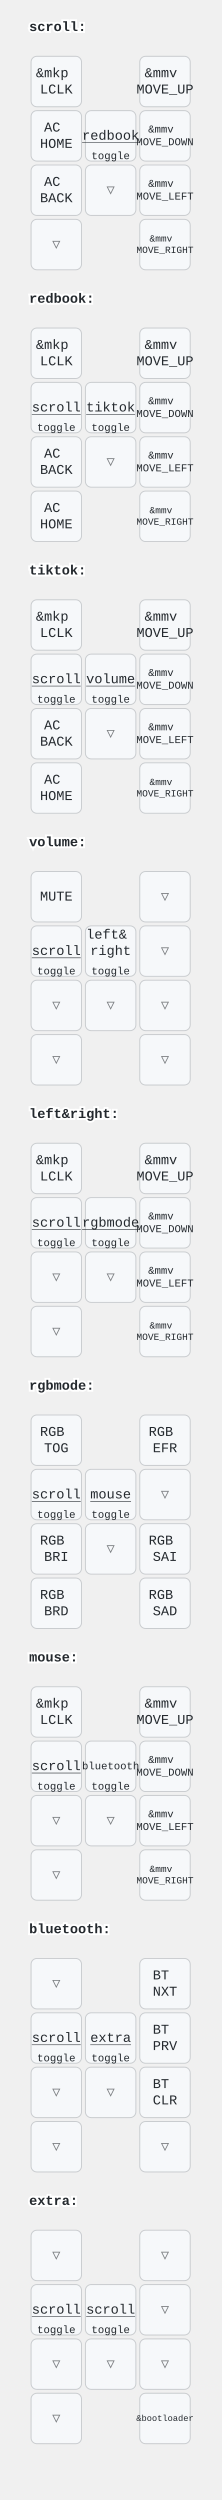
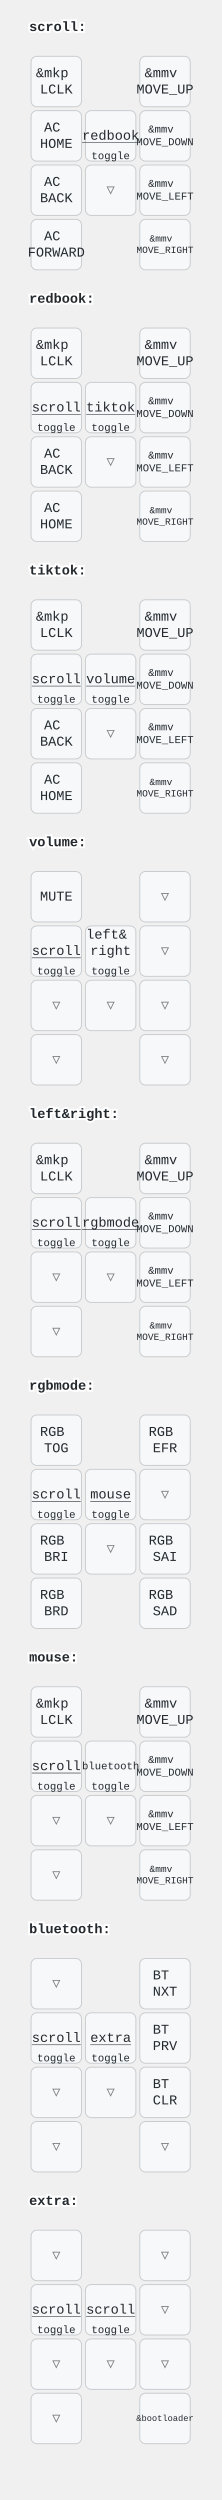
<svg xmlns="http://www.w3.org/2000/svg" width="228" height="2576" viewBox="0 0 228 2576" class="keymap">
  <style>/* inherit to force styles through use tags */
svg path {
    fill: inherit;
}

/* font and background color specifications */
svg.keymap {
    font-family: SFMono-Regular,Consolas,Liberation Mono,Menlo,monospace;
    font-size: 14px;
    font-kerning: normal;
    text-rendering: optimizeLegibility;
    fill: #24292e;
}

/* default key styling */
rect.key {
    fill: #f6f8fa;
}

rect.key, rect.combo {
    stroke: #c9cccf;
    stroke-width: 1;
}

/* default key side styling, only used is draw_key_sides is set */
rect.side {
    filter: brightness(90%);
}

/* color accent for combo boxes */
rect.combo, rect.combo-separate {
    fill: #cdf;
}

/* color accent for held keys */
rect.held, rect.combo.held {
    fill: #fdd;
}

/* color accent for ghost (optional) keys */
rect.ghost, rect.combo.ghost {
    stroke-dasharray: 4, 4;
    stroke-width: 2;
}

text {
    text-anchor: middle;
    dominant-baseline: middle;
}

/* styling for layer labels */
text.label {
    font-weight: bold;
    text-anchor: start;
    stroke: white;
    stroke-width: 4;
    paint-order: stroke;
}

/* styling for optional footer */
text.footer {
    text-anchor: end;
    dominant-baseline: auto;
    stroke: white;
    stroke-width: 4;
    paint-order: stroke;
}

/* styling for combo tap, and key non-tap label text */
text.combo, text.hold, text.shifted, text.left, text.right {
    font-size: 11px;
}

text.hold {
    text-anchor: middle;
    dominant-baseline: auto;
}

text.shifted {
    text-anchor: middle;
    dominant-baseline: hanging;
}

text.left {
    text-anchor: start;
}

text.right {
    text-anchor: end;
}

text.layer-activator {
    text-decoration: underline;
}

/* styling for hold/shifted label text in combo box */
text.combo.hold, text.combo.shifted, text.combo.left, text.combo.right {
    font-size: 8px;
}

/* lighter symbol for transparent keys */
text.trans {
    fill: #7b7e81;
}

/* styling for combo dendrons */
path.combo {
    stroke-width: 1;
    stroke: gray;
    fill: none;
}

/* Start Tabler Icons Cleanup */
/* cannot use height/width with glyphs */
.icon-tabler &gt; path {
    fill: inherit;
    stroke: inherit;
    stroke-width: 2;
}
/* hide tabler's default box */
.icon-tabler &gt; path[stroke="none"][fill="none"] {
    visibility: hidden;
}
/* End Tabler Icons Cleanup */
</style>
  <g transform="translate(30, 0)" class="layer-scroll">
    <text x="0" y="28" class="label" id="scroll">scroll:</text>
    <g transform="translate(0, 56)">
      <g transform="translate(28, 28)" class="key keypos-0">
        <rect rx="6" ry="6" x="-26" y="-26" width="52" height="52" class="key" />
        <text x="0" y="0" class="key tap">
          <tspan x="0" dy="-0.6em">&amp;mkp</tspan>
          <tspan x="0" dy="1.2em">LCLK</tspan>
        </text>
      </g>
      <g transform="translate(140, 28)" class="key keypos-1">
        <rect rx="6" ry="6" x="-26" y="-26" width="52" height="52" class="key" />
        <text x="0" y="0" class="key tap">
          <tspan x="0" dy="-0.6em">&amp;mmv</tspan>
          <tspan x="0" dy="1.2em">MOVE_UP</tspan>
        </text>
      </g>
      <g transform="translate(28, 84)" class="key keypos-2">
        <rect rx="6" ry="6" x="-26" y="-26" width="52" height="52" class="key" />
        <text x="0" y="0" class="key tap">
          <tspan x="0" dy="-0.6em">AC</tspan>
          <tspan x="0" dy="1.2em">HOME</tspan>
        </text>
      </g>
      <g transform="translate(84, 84)" class="key keypos-3">
        <rect rx="6" ry="6" x="-26" y="-26" width="52" height="52" class="key" />
        <a href="#redbook">
          <text x="0" y="0" class="key tap layer-activator">redbook</text>
        </a>
        <text x="0" y="24" class="key hold">toggle</text>
      </g>
      <g transform="translate(140, 84)" class="key keypos-4">
        <rect rx="6" ry="6" x="-26" y="-26" width="52" height="52" class="key" />
        <text x="0" y="0" class="key tap">
          <tspan x="0" dy="-0.6em" style="font-size: 78%">&amp;mmv</tspan>
          <tspan x="0" dy="1.2em" style="font-size: 78%">MOVE_DOWN</tspan>
        </text>
      </g>
      <g transform="translate(28, 140)" class="key keypos-5">
        <rect rx="6" ry="6" x="-26" y="-26" width="52" height="52" class="key" />
        <text x="0" y="0" class="key tap">
          <tspan x="0" dy="-0.6em">AC</tspan>
          <tspan x="0" dy="1.2em">BACK</tspan>
        </text>
      </g>
      <g transform="translate(84, 140)" class="key trans keypos-6">
        <rect rx="6" ry="6" x="-26" y="-26" width="52" height="52" class="key trans" />
        <text x="0" y="0" class="key trans tap">▽</text>
      </g>
      <g transform="translate(140, 140)" class="key keypos-7">
        <rect rx="6" ry="6" x="-26" y="-26" width="52" height="52" class="key" />
        <text x="0" y="0" class="key tap">
          <tspan x="0" dy="-0.6em" style="font-size: 78%">&amp;mmv</tspan>
          <tspan x="0" dy="1.2em" style="font-size: 78%">MOVE_LEFT</tspan>
        </text>
      </g>
-       <g transform="translate(28, 196)" class="key trans keypos-8">
-         <rect rx="6" ry="6" x="-26" y="-26" width="52" height="52" class="key trans" />
-         <text x="0" y="0" class="key trans tap">▽</text>
+       <g transform="translate(28, 196)" class="key keypos-8">
+         <rect rx="6" ry="6" x="-26" y="-26" width="52" height="52" class="key" />
+         <text x="0" y="0" class="key tap">
+           <tspan x="0" dy="-0.6em">AC</tspan>
+           <tspan x="0" dy="1.2em">FORWARD</tspan>
+         </text>
      </g>
      <g transform="translate(140, 196)" class="key keypos-9">
        <rect rx="6" ry="6" x="-26" y="-26" width="52" height="52" class="key" />
        <text x="0" y="0" class="key tap">
          <tspan x="0" dy="-0.6em" style="font-size: 70%">&amp;mmv</tspan>
          <tspan x="0" dy="1.2em" style="font-size: 70%">MOVE_RIGHT</tspan>
        </text>
      </g>
    </g>
  </g>
  <g transform="translate(30, 280)" class="layer-redbook">
    <text x="0" y="28" class="label" id="redbook">redbook:</text>
    <g transform="translate(0, 56)">
      <g transform="translate(28, 28)" class="key keypos-0">
        <rect rx="6" ry="6" x="-26" y="-26" width="52" height="52" class="key" />
        <text x="0" y="0" class="key tap">
          <tspan x="0" dy="-0.6em">&amp;mkp</tspan>
          <tspan x="0" dy="1.2em">LCLK</tspan>
        </text>
      </g>
      <g transform="translate(140, 28)" class="key keypos-1">
        <rect rx="6" ry="6" x="-26" y="-26" width="52" height="52" class="key" />
        <text x="0" y="0" class="key tap">
          <tspan x="0" dy="-0.6em">&amp;mmv</tspan>
          <tspan x="0" dy="1.2em">MOVE_UP</tspan>
        </text>
      </g>
      <g transform="translate(28, 84)" class="key keypos-2">
        <rect rx="6" ry="6" x="-26" y="-26" width="52" height="52" class="key" />
        <a href="#scroll">
          <text x="0" y="0" class="key tap layer-activator">scroll</text>
        </a>
        <text x="0" y="24" class="key hold">toggle</text>
      </g>
      <g transform="translate(84, 84)" class="key keypos-3">
        <rect rx="6" ry="6" x="-26" y="-26" width="52" height="52" class="key" />
        <a href="#tiktok">
          <text x="0" y="0" class="key tap layer-activator">tiktok</text>
        </a>
        <text x="0" y="24" class="key hold">toggle</text>
      </g>
      <g transform="translate(140, 84)" class="key keypos-4">
        <rect rx="6" ry="6" x="-26" y="-26" width="52" height="52" class="key" />
        <text x="0" y="0" class="key tap">
          <tspan x="0" dy="-0.6em" style="font-size: 78%">&amp;mmv</tspan>
          <tspan x="0" dy="1.2em" style="font-size: 78%">MOVE_DOWN</tspan>
        </text>
      </g>
      <g transform="translate(28, 140)" class="key keypos-5">
        <rect rx="6" ry="6" x="-26" y="-26" width="52" height="52" class="key" />
        <text x="0" y="0" class="key tap">
          <tspan x="0" dy="-0.6em">AC</tspan>
          <tspan x="0" dy="1.2em">BACK</tspan>
        </text>
      </g>
      <g transform="translate(84, 140)" class="key trans keypos-6">
        <rect rx="6" ry="6" x="-26" y="-26" width="52" height="52" class="key trans" />
        <text x="0" y="0" class="key trans tap">▽</text>
      </g>
      <g transform="translate(140, 140)" class="key keypos-7">
        <rect rx="6" ry="6" x="-26" y="-26" width="52" height="52" class="key" />
        <text x="0" y="0" class="key tap">
          <tspan x="0" dy="-0.6em" style="font-size: 78%">&amp;mmv</tspan>
          <tspan x="0" dy="1.2em" style="font-size: 78%">MOVE_LEFT</tspan>
        </text>
      </g>
      <g transform="translate(28, 196)" class="key keypos-8">
        <rect rx="6" ry="6" x="-26" y="-26" width="52" height="52" class="key" />
        <text x="0" y="0" class="key tap">
          <tspan x="0" dy="-0.6em">AC</tspan>
          <tspan x="0" dy="1.2em">HOME</tspan>
        </text>
      </g>
      <g transform="translate(140, 196)" class="key keypos-9">
        <rect rx="6" ry="6" x="-26" y="-26" width="52" height="52" class="key" />
        <text x="0" y="0" class="key tap">
          <tspan x="0" dy="-0.6em" style="font-size: 70%">&amp;mmv</tspan>
          <tspan x="0" dy="1.2em" style="font-size: 70%">MOVE_RIGHT</tspan>
        </text>
      </g>
    </g>
  </g>
  <g transform="translate(30, 560)" class="layer-tiktok">
    <text x="0" y="28" class="label" id="tiktok">tiktok:</text>
    <g transform="translate(0, 56)">
      <g transform="translate(28, 28)" class="key keypos-0">
        <rect rx="6" ry="6" x="-26" y="-26" width="52" height="52" class="key" />
        <text x="0" y="0" class="key tap">
          <tspan x="0" dy="-0.6em">&amp;mkp</tspan>
          <tspan x="0" dy="1.2em">LCLK</tspan>
        </text>
      </g>
      <g transform="translate(140, 28)" class="key keypos-1">
        <rect rx="6" ry="6" x="-26" y="-26" width="52" height="52" class="key" />
        <text x="0" y="0" class="key tap">
          <tspan x="0" dy="-0.6em">&amp;mmv</tspan>
          <tspan x="0" dy="1.2em">MOVE_UP</tspan>
        </text>
      </g>
      <g transform="translate(28, 84)" class="key keypos-2">
        <rect rx="6" ry="6" x="-26" y="-26" width="52" height="52" class="key" />
        <a href="#scroll">
          <text x="0" y="0" class="key tap layer-activator">scroll</text>
        </a>
        <text x="0" y="24" class="key hold">toggle</text>
      </g>
      <g transform="translate(84, 84)" class="key keypos-3">
        <rect rx="6" ry="6" x="-26" y="-26" width="52" height="52" class="key" />
        <a href="#volume">
          <text x="0" y="0" class="key tap layer-activator">volume</text>
        </a>
        <text x="0" y="24" class="key hold">toggle</text>
      </g>
      <g transform="translate(140, 84)" class="key keypos-4">
        <rect rx="6" ry="6" x="-26" y="-26" width="52" height="52" class="key" />
        <text x="0" y="0" class="key tap">
          <tspan x="0" dy="-0.6em" style="font-size: 78%">&amp;mmv</tspan>
          <tspan x="0" dy="1.2em" style="font-size: 78%">MOVE_DOWN</tspan>
        </text>
      </g>
      <g transform="translate(28, 140)" class="key keypos-5">
        <rect rx="6" ry="6" x="-26" y="-26" width="52" height="52" class="key" />
        <text x="0" y="0" class="key tap">
          <tspan x="0" dy="-0.6em">AC</tspan>
          <tspan x="0" dy="1.2em">BACK</tspan>
        </text>
      </g>
      <g transform="translate(84, 140)" class="key trans keypos-6">
        <rect rx="6" ry="6" x="-26" y="-26" width="52" height="52" class="key trans" />
        <text x="0" y="0" class="key trans tap">▽</text>
      </g>
      <g transform="translate(140, 140)" class="key keypos-7">
        <rect rx="6" ry="6" x="-26" y="-26" width="52" height="52" class="key" />
        <text x="0" y="0" class="key tap">
          <tspan x="0" dy="-0.6em" style="font-size: 78%">&amp;mmv</tspan>
          <tspan x="0" dy="1.2em" style="font-size: 78%">MOVE_LEFT</tspan>
        </text>
      </g>
      <g transform="translate(28, 196)" class="key keypos-8">
        <rect rx="6" ry="6" x="-26" y="-26" width="52" height="52" class="key" />
        <text x="0" y="0" class="key tap">
          <tspan x="0" dy="-0.6em">AC</tspan>
          <tspan x="0" dy="1.2em">HOME</tspan>
        </text>
      </g>
      <g transform="translate(140, 196)" class="key keypos-9">
        <rect rx="6" ry="6" x="-26" y="-26" width="52" height="52" class="key" />
        <text x="0" y="0" class="key tap">
          <tspan x="0" dy="-0.6em" style="font-size: 70%">&amp;mmv</tspan>
          <tspan x="0" dy="1.2em" style="font-size: 70%">MOVE_RIGHT</tspan>
        </text>
      </g>
    </g>
  </g>
  <g transform="translate(30, 840)" class="layer-volume">
    <text x="0" y="28" class="label" id="volume">volume:</text>
    <g transform="translate(0, 56)">
      <g transform="translate(28, 28)" class="key keypos-0">
        <rect rx="6" ry="6" x="-26" y="-26" width="52" height="52" class="key" />
        <text x="0" y="0" class="key tap">MUTE</text>
      </g>
      <g transform="translate(140, 28)" class="key trans keypos-1">
        <rect rx="6" ry="6" x="-26" y="-26" width="52" height="52" class="key trans" />
        <text x="0" y="0" class="key trans tap">▽</text>
      </g>
      <g transform="translate(28, 84)" class="key keypos-2">
        <rect rx="6" ry="6" x="-26" y="-26" width="52" height="52" class="key" />
        <a href="#scroll">
          <text x="0" y="0" class="key tap layer-activator">scroll</text>
        </a>
        <text x="0" y="24" class="key hold">toggle</text>
      </g>
      <g transform="translate(84, 84)" class="key keypos-3">
        <rect rx="6" ry="6" x="-26" y="-26" width="52" height="52" class="key" />
        <text x="0" y="0" class="key tap">
          <tspan x="0" dy="-1.2em">left&amp;</tspan>
          <tspan x="0" dy="1.2em">right</tspan>
        </text>
        <text x="0" y="24" class="key hold">toggle</text>
      </g>
      <g transform="translate(140, 84)" class="key trans keypos-4">
        <rect rx="6" ry="6" x="-26" y="-26" width="52" height="52" class="key trans" />
        <text x="0" y="0" class="key trans tap">▽</text>
      </g>
      <g transform="translate(28, 140)" class="key trans keypos-5">
        <rect rx="6" ry="6" x="-26" y="-26" width="52" height="52" class="key trans" />
        <text x="0" y="0" class="key trans tap">▽</text>
      </g>
      <g transform="translate(84, 140)" class="key trans keypos-6">
        <rect rx="6" ry="6" x="-26" y="-26" width="52" height="52" class="key trans" />
        <text x="0" y="0" class="key trans tap">▽</text>
      </g>
      <g transform="translate(140, 140)" class="key trans keypos-7">
        <rect rx="6" ry="6" x="-26" y="-26" width="52" height="52" class="key trans" />
        <text x="0" y="0" class="key trans tap">▽</text>
      </g>
      <g transform="translate(28, 196)" class="key trans keypos-8">
        <rect rx="6" ry="6" x="-26" y="-26" width="52" height="52" class="key trans" />
        <text x="0" y="0" class="key trans tap">▽</text>
      </g>
      <g transform="translate(140, 196)" class="key trans keypos-9">
        <rect rx="6" ry="6" x="-26" y="-26" width="52" height="52" class="key trans" />
        <text x="0" y="0" class="key trans tap">▽</text>
      </g>
    </g>
  </g>
  <g transform="translate(30, 1120)" class="layer-left&amp;right">
    <text x="0" y="28" class="label" id="leftright">left&amp;right:</text>
    <g transform="translate(0, 56)">
      <g transform="translate(28, 28)" class="key keypos-0">
        <rect rx="6" ry="6" x="-26" y="-26" width="52" height="52" class="key" />
        <text x="0" y="0" class="key tap">
          <tspan x="0" dy="-0.6em">&amp;mkp</tspan>
          <tspan x="0" dy="1.2em">LCLK</tspan>
        </text>
      </g>
      <g transform="translate(140, 28)" class="key keypos-1">
        <rect rx="6" ry="6" x="-26" y="-26" width="52" height="52" class="key" />
        <text x="0" y="0" class="key tap">
          <tspan x="0" dy="-0.6em">&amp;mmv</tspan>
          <tspan x="0" dy="1.2em">MOVE_UP</tspan>
        </text>
      </g>
      <g transform="translate(28, 84)" class="key keypos-2">
        <rect rx="6" ry="6" x="-26" y="-26" width="52" height="52" class="key" />
        <a href="#scroll">
          <text x="0" y="0" class="key tap layer-activator">scroll</text>
        </a>
        <text x="0" y="24" class="key hold">toggle</text>
      </g>
      <g transform="translate(84, 84)" class="key keypos-3">
        <rect rx="6" ry="6" x="-26" y="-26" width="52" height="52" class="key" />
        <a href="#rgbmode">
          <text x="0" y="0" class="key tap layer-activator">rgbmode</text>
        </a>
        <text x="0" y="24" class="key hold">toggle</text>
      </g>
      <g transform="translate(140, 84)" class="key keypos-4">
        <rect rx="6" ry="6" x="-26" y="-26" width="52" height="52" class="key" />
        <text x="0" y="0" class="key tap">
          <tspan x="0" dy="-0.6em" style="font-size: 78%">&amp;mmv</tspan>
          <tspan x="0" dy="1.2em" style="font-size: 78%">MOVE_DOWN</tspan>
        </text>
      </g>
      <g transform="translate(28, 140)" class="key trans keypos-5">
        <rect rx="6" ry="6" x="-26" y="-26" width="52" height="52" class="key trans" />
        <text x="0" y="0" class="key trans tap">▽</text>
      </g>
      <g transform="translate(84, 140)" class="key trans keypos-6">
        <rect rx="6" ry="6" x="-26" y="-26" width="52" height="52" class="key trans" />
        <text x="0" y="0" class="key trans tap">▽</text>
      </g>
      <g transform="translate(140, 140)" class="key keypos-7">
        <rect rx="6" ry="6" x="-26" y="-26" width="52" height="52" class="key" />
        <text x="0" y="0" class="key tap">
          <tspan x="0" dy="-0.6em" style="font-size: 78%">&amp;mmv</tspan>
          <tspan x="0" dy="1.2em" style="font-size: 78%">MOVE_LEFT</tspan>
        </text>
      </g>
      <g transform="translate(28, 196)" class="key trans keypos-8">
        <rect rx="6" ry="6" x="-26" y="-26" width="52" height="52" class="key trans" />
        <text x="0" y="0" class="key trans tap">▽</text>
      </g>
      <g transform="translate(140, 196)" class="key keypos-9">
        <rect rx="6" ry="6" x="-26" y="-26" width="52" height="52" class="key" />
        <text x="0" y="0" class="key tap">
          <tspan x="0" dy="-0.6em" style="font-size: 70%">&amp;mmv</tspan>
          <tspan x="0" dy="1.2em" style="font-size: 70%">MOVE_RIGHT</tspan>
        </text>
      </g>
    </g>
  </g>
  <g transform="translate(30, 1400)" class="layer-rgbmode">
    <text x="0" y="28" class="label" id="rgbmode">rgbmode:</text>
    <g transform="translate(0, 56)">
      <g transform="translate(28, 28)" class="key keypos-0">
        <rect rx="6" ry="6" x="-26" y="-26" width="52" height="52" class="key" />
        <text x="0" y="0" class="key tap">
          <tspan x="0" dy="-0.6em">RGB</tspan>
          <tspan x="0" dy="1.2em">TOG</tspan>
        </text>
      </g>
      <g transform="translate(140, 28)" class="key keypos-1">
        <rect rx="6" ry="6" x="-26" y="-26" width="52" height="52" class="key" />
        <text x="0" y="0" class="key tap">
          <tspan x="0" dy="-0.6em">RGB</tspan>
          <tspan x="0" dy="1.2em">EFR</tspan>
        </text>
      </g>
      <g transform="translate(28, 84)" class="key keypos-2">
        <rect rx="6" ry="6" x="-26" y="-26" width="52" height="52" class="key" />
        <a href="#scroll">
          <text x="0" y="0" class="key tap layer-activator">scroll</text>
        </a>
        <text x="0" y="24" class="key hold">toggle</text>
      </g>
      <g transform="translate(84, 84)" class="key keypos-3">
        <rect rx="6" ry="6" x="-26" y="-26" width="52" height="52" class="key" />
        <a href="#mouse">
          <text x="0" y="0" class="key tap layer-activator">mouse</text>
        </a>
        <text x="0" y="24" class="key hold">toggle</text>
      </g>
      <g transform="translate(140, 84)" class="key trans keypos-4">
        <rect rx="6" ry="6" x="-26" y="-26" width="52" height="52" class="key trans" />
        <text x="0" y="0" class="key trans tap">▽</text>
      </g>
      <g transform="translate(28, 140)" class="key keypos-5">
        <rect rx="6" ry="6" x="-26" y="-26" width="52" height="52" class="key" />
        <text x="0" y="0" class="key tap">
          <tspan x="0" dy="-0.6em">RGB</tspan>
          <tspan x="0" dy="1.2em">BRI</tspan>
        </text>
      </g>
      <g transform="translate(84, 140)" class="key trans keypos-6">
        <rect rx="6" ry="6" x="-26" y="-26" width="52" height="52" class="key trans" />
        <text x="0" y="0" class="key trans tap">▽</text>
      </g>
      <g transform="translate(140, 140)" class="key keypos-7">
        <rect rx="6" ry="6" x="-26" y="-26" width="52" height="52" class="key" />
        <text x="0" y="0" class="key tap">
          <tspan x="0" dy="-0.6em">RGB</tspan>
          <tspan x="0" dy="1.2em">SAI</tspan>
        </text>
      </g>
      <g transform="translate(28, 196)" class="key keypos-8">
        <rect rx="6" ry="6" x="-26" y="-26" width="52" height="52" class="key" />
        <text x="0" y="0" class="key tap">
          <tspan x="0" dy="-0.6em">RGB</tspan>
          <tspan x="0" dy="1.2em">BRD</tspan>
        </text>
      </g>
      <g transform="translate(140, 196)" class="key keypos-9">
        <rect rx="6" ry="6" x="-26" y="-26" width="52" height="52" class="key" />
        <text x="0" y="0" class="key tap">
          <tspan x="0" dy="-0.6em">RGB</tspan>
          <tspan x="0" dy="1.2em">SAD</tspan>
        </text>
      </g>
    </g>
  </g>
  <g transform="translate(30, 1680)" class="layer-mouse">
    <text x="0" y="28" class="label" id="mouse">mouse:</text>
    <g transform="translate(0, 56)">
      <g transform="translate(28, 28)" class="key keypos-0">
        <rect rx="6" ry="6" x="-26" y="-26" width="52" height="52" class="key" />
        <text x="0" y="0" class="key tap">
          <tspan x="0" dy="-0.6em">&amp;mkp</tspan>
          <tspan x="0" dy="1.2em">LCLK</tspan>
        </text>
      </g>
      <g transform="translate(140, 28)" class="key keypos-1">
        <rect rx="6" ry="6" x="-26" y="-26" width="52" height="52" class="key" />
        <text x="0" y="0" class="key tap">
          <tspan x="0" dy="-0.6em">&amp;mmv</tspan>
          <tspan x="0" dy="1.2em">MOVE_UP</tspan>
        </text>
      </g>
      <g transform="translate(28, 84)" class="key keypos-2">
        <rect rx="6" ry="6" x="-26" y="-26" width="52" height="52" class="key" />
        <a href="#scroll">
          <text x="0" y="0" class="key tap layer-activator">scroll</text>
        </a>
        <text x="0" y="24" class="key hold">toggle</text>
      </g>
      <g transform="translate(84, 84)" class="key keypos-3">
        <rect rx="6" ry="6" x="-26" y="-26" width="52" height="52" class="key" />
        <a href="#bluetooth">
          <text x="0" y="0" class="key tap layer-activator">
            <tspan style="font-size: 78%">bluetooth</tspan>
          </text>
        </a>
        <text x="0" y="24" class="key hold">toggle</text>
      </g>
      <g transform="translate(140, 84)" class="key keypos-4">
        <rect rx="6" ry="6" x="-26" y="-26" width="52" height="52" class="key" />
        <text x="0" y="0" class="key tap">
          <tspan x="0" dy="-0.6em" style="font-size: 78%">&amp;mmv</tspan>
          <tspan x="0" dy="1.2em" style="font-size: 78%">MOVE_DOWN</tspan>
        </text>
      </g>
      <g transform="translate(28, 140)" class="key trans keypos-5">
        <rect rx="6" ry="6" x="-26" y="-26" width="52" height="52" class="key trans" />
        <text x="0" y="0" class="key trans tap">▽</text>
      </g>
      <g transform="translate(84, 140)" class="key trans keypos-6">
        <rect rx="6" ry="6" x="-26" y="-26" width="52" height="52" class="key trans" />
        <text x="0" y="0" class="key trans tap">▽</text>
      </g>
      <g transform="translate(140, 140)" class="key keypos-7">
        <rect rx="6" ry="6" x="-26" y="-26" width="52" height="52" class="key" />
        <text x="0" y="0" class="key tap">
          <tspan x="0" dy="-0.6em" style="font-size: 78%">&amp;mmv</tspan>
          <tspan x="0" dy="1.2em" style="font-size: 78%">MOVE_LEFT</tspan>
        </text>
      </g>
      <g transform="translate(28, 196)" class="key trans keypos-8">
        <rect rx="6" ry="6" x="-26" y="-26" width="52" height="52" class="key trans" />
        <text x="0" y="0" class="key trans tap">▽</text>
      </g>
      <g transform="translate(140, 196)" class="key keypos-9">
        <rect rx="6" ry="6" x="-26" y="-26" width="52" height="52" class="key" />
        <text x="0" y="0" class="key tap">
          <tspan x="0" dy="-0.6em" style="font-size: 70%">&amp;mmv</tspan>
          <tspan x="0" dy="1.2em" style="font-size: 70%">MOVE_RIGHT</tspan>
        </text>
      </g>
    </g>
  </g>
  <g transform="translate(30, 1960)" class="layer-bluetooth">
    <text x="0" y="28" class="label" id="bluetooth">bluetooth:</text>
    <g transform="translate(0, 56)">
      <g transform="translate(28, 28)" class="key trans keypos-0">
        <rect rx="6" ry="6" x="-26" y="-26" width="52" height="52" class="key trans" />
        <text x="0" y="0" class="key trans tap">▽</text>
      </g>
      <g transform="translate(140, 28)" class="key keypos-1">
        <rect rx="6" ry="6" x="-26" y="-26" width="52" height="52" class="key" />
        <text x="0" y="0" class="key tap">
          <tspan x="0" dy="-0.6em">BT</tspan>
          <tspan x="0" dy="1.2em">NXT</tspan>
        </text>
      </g>
      <g transform="translate(28, 84)" class="key keypos-2">
        <rect rx="6" ry="6" x="-26" y="-26" width="52" height="52" class="key" />
        <a href="#scroll">
          <text x="0" y="0" class="key tap layer-activator">scroll</text>
        </a>
        <text x="0" y="24" class="key hold">toggle</text>
      </g>
      <g transform="translate(84, 84)" class="key keypos-3">
        <rect rx="6" ry="6" x="-26" y="-26" width="52" height="52" class="key" />
        <a href="#extra">
          <text x="0" y="0" class="key tap layer-activator">extra</text>
        </a>
        <text x="0" y="24" class="key hold">toggle</text>
      </g>
      <g transform="translate(140, 84)" class="key keypos-4">
        <rect rx="6" ry="6" x="-26" y="-26" width="52" height="52" class="key" />
        <text x="0" y="0" class="key tap">
          <tspan x="0" dy="-0.6em">BT</tspan>
          <tspan x="0" dy="1.2em">PRV</tspan>
        </text>
      </g>
      <g transform="translate(28, 140)" class="key trans keypos-5">
        <rect rx="6" ry="6" x="-26" y="-26" width="52" height="52" class="key trans" />
        <text x="0" y="0" class="key trans tap">▽</text>
      </g>
      <g transform="translate(84, 140)" class="key trans keypos-6">
        <rect rx="6" ry="6" x="-26" y="-26" width="52" height="52" class="key trans" />
        <text x="0" y="0" class="key trans tap">▽</text>
      </g>
      <g transform="translate(140, 140)" class="key keypos-7">
        <rect rx="6" ry="6" x="-26" y="-26" width="52" height="52" class="key" />
        <text x="0" y="0" class="key tap">
          <tspan x="0" dy="-0.6em">BT</tspan>
          <tspan x="0" dy="1.2em">CLR</tspan>
        </text>
      </g>
      <g transform="translate(28, 196)" class="key trans keypos-8">
        <rect rx="6" ry="6" x="-26" y="-26" width="52" height="52" class="key trans" />
        <text x="0" y="0" class="key trans tap">▽</text>
      </g>
      <g transform="translate(140, 196)" class="key trans keypos-9">
        <rect rx="6" ry="6" x="-26" y="-26" width="52" height="52" class="key trans" />
        <text x="0" y="0" class="key trans tap">▽</text>
      </g>
    </g>
  </g>
  <g transform="translate(30, 2240)" class="layer-extra">
    <text x="0" y="28" class="label" id="extra">extra:</text>
    <g transform="translate(0, 56)">
      <g transform="translate(28, 28)" class="key trans keypos-0">
        <rect rx="6" ry="6" x="-26" y="-26" width="52" height="52" class="key trans" />
        <text x="0" y="0" class="key trans tap">▽</text>
      </g>
      <g transform="translate(140, 28)" class="key trans keypos-1">
        <rect rx="6" ry="6" x="-26" y="-26" width="52" height="52" class="key trans" />
        <text x="0" y="0" class="key trans tap">▽</text>
      </g>
      <g transform="translate(28, 84)" class="key keypos-2">
        <rect rx="6" ry="6" x="-26" y="-26" width="52" height="52" class="key" />
        <a href="#scroll">
          <text x="0" y="0" class="key tap layer-activator">scroll</text>
        </a>
        <text x="0" y="24" class="key hold">toggle</text>
      </g>
      <g transform="translate(84, 84)" class="key keypos-3">
        <rect rx="6" ry="6" x="-26" y="-26" width="52" height="52" class="key" />
        <a href="#scroll">
          <text x="0" y="0" class="key tap layer-activator">scroll</text>
        </a>
        <text x="0" y="24" class="key hold">toggle</text>
      </g>
      <g transform="translate(140, 84)" class="key trans keypos-4">
        <rect rx="6" ry="6" x="-26" y="-26" width="52" height="52" class="key trans" />
        <text x="0" y="0" class="key trans tap">▽</text>
      </g>
      <g transform="translate(28, 140)" class="key trans keypos-5">
        <rect rx="6" ry="6" x="-26" y="-26" width="52" height="52" class="key trans" />
        <text x="0" y="0" class="key trans tap">▽</text>
      </g>
      <g transform="translate(84, 140)" class="key trans keypos-6">
        <rect rx="6" ry="6" x="-26" y="-26" width="52" height="52" class="key trans" />
        <text x="0" y="0" class="key trans tap">▽</text>
      </g>
      <g transform="translate(140, 140)" class="key trans keypos-7">
        <rect rx="6" ry="6" x="-26" y="-26" width="52" height="52" class="key trans" />
        <text x="0" y="0" class="key trans tap">▽</text>
      </g>
      <g transform="translate(28, 196)" class="key trans keypos-8">
        <rect rx="6" ry="6" x="-26" y="-26" width="52" height="52" class="key trans" />
        <text x="0" y="0" class="key trans tap">▽</text>
      </g>
      <g transform="translate(140, 196)" class="key keypos-9">
        <rect rx="6" ry="6" x="-26" y="-26" width="52" height="52" class="key" />
        <text x="0" y="0" class="key tap">
          <tspan style="font-size: 64%">&amp;bootloader</tspan>
        </text>
      </g>
    </g>
  </g>
</svg>
